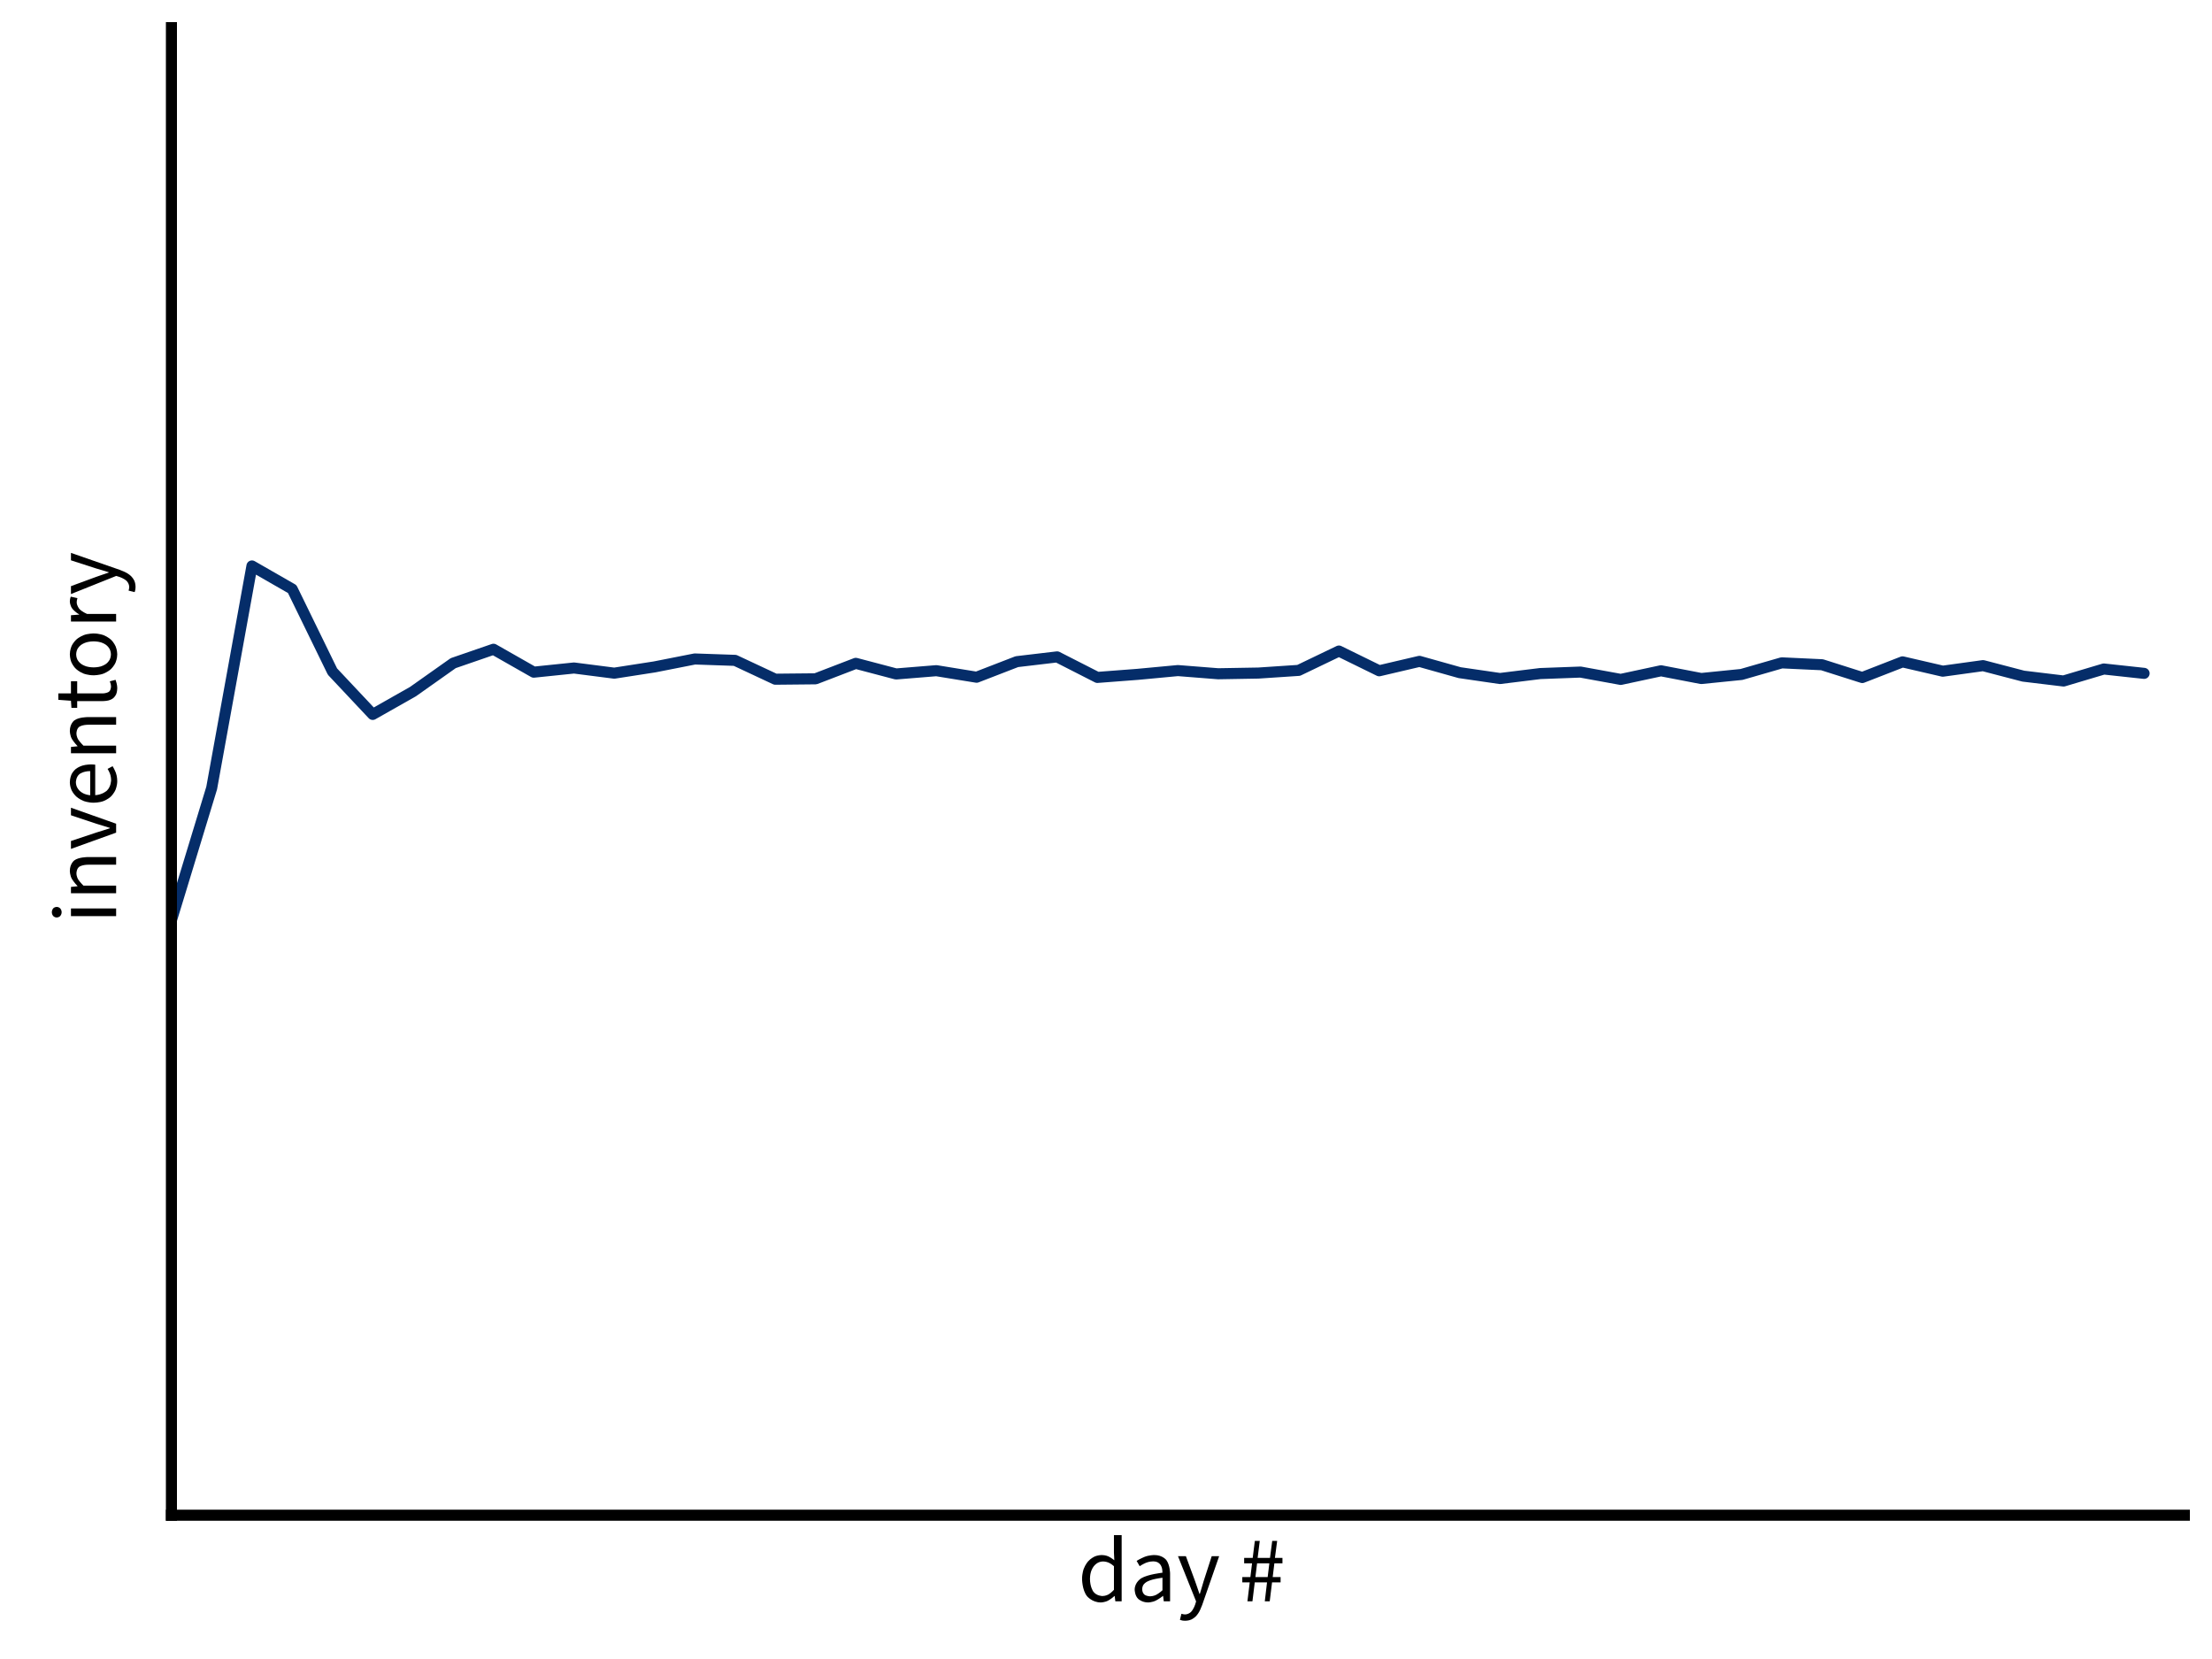
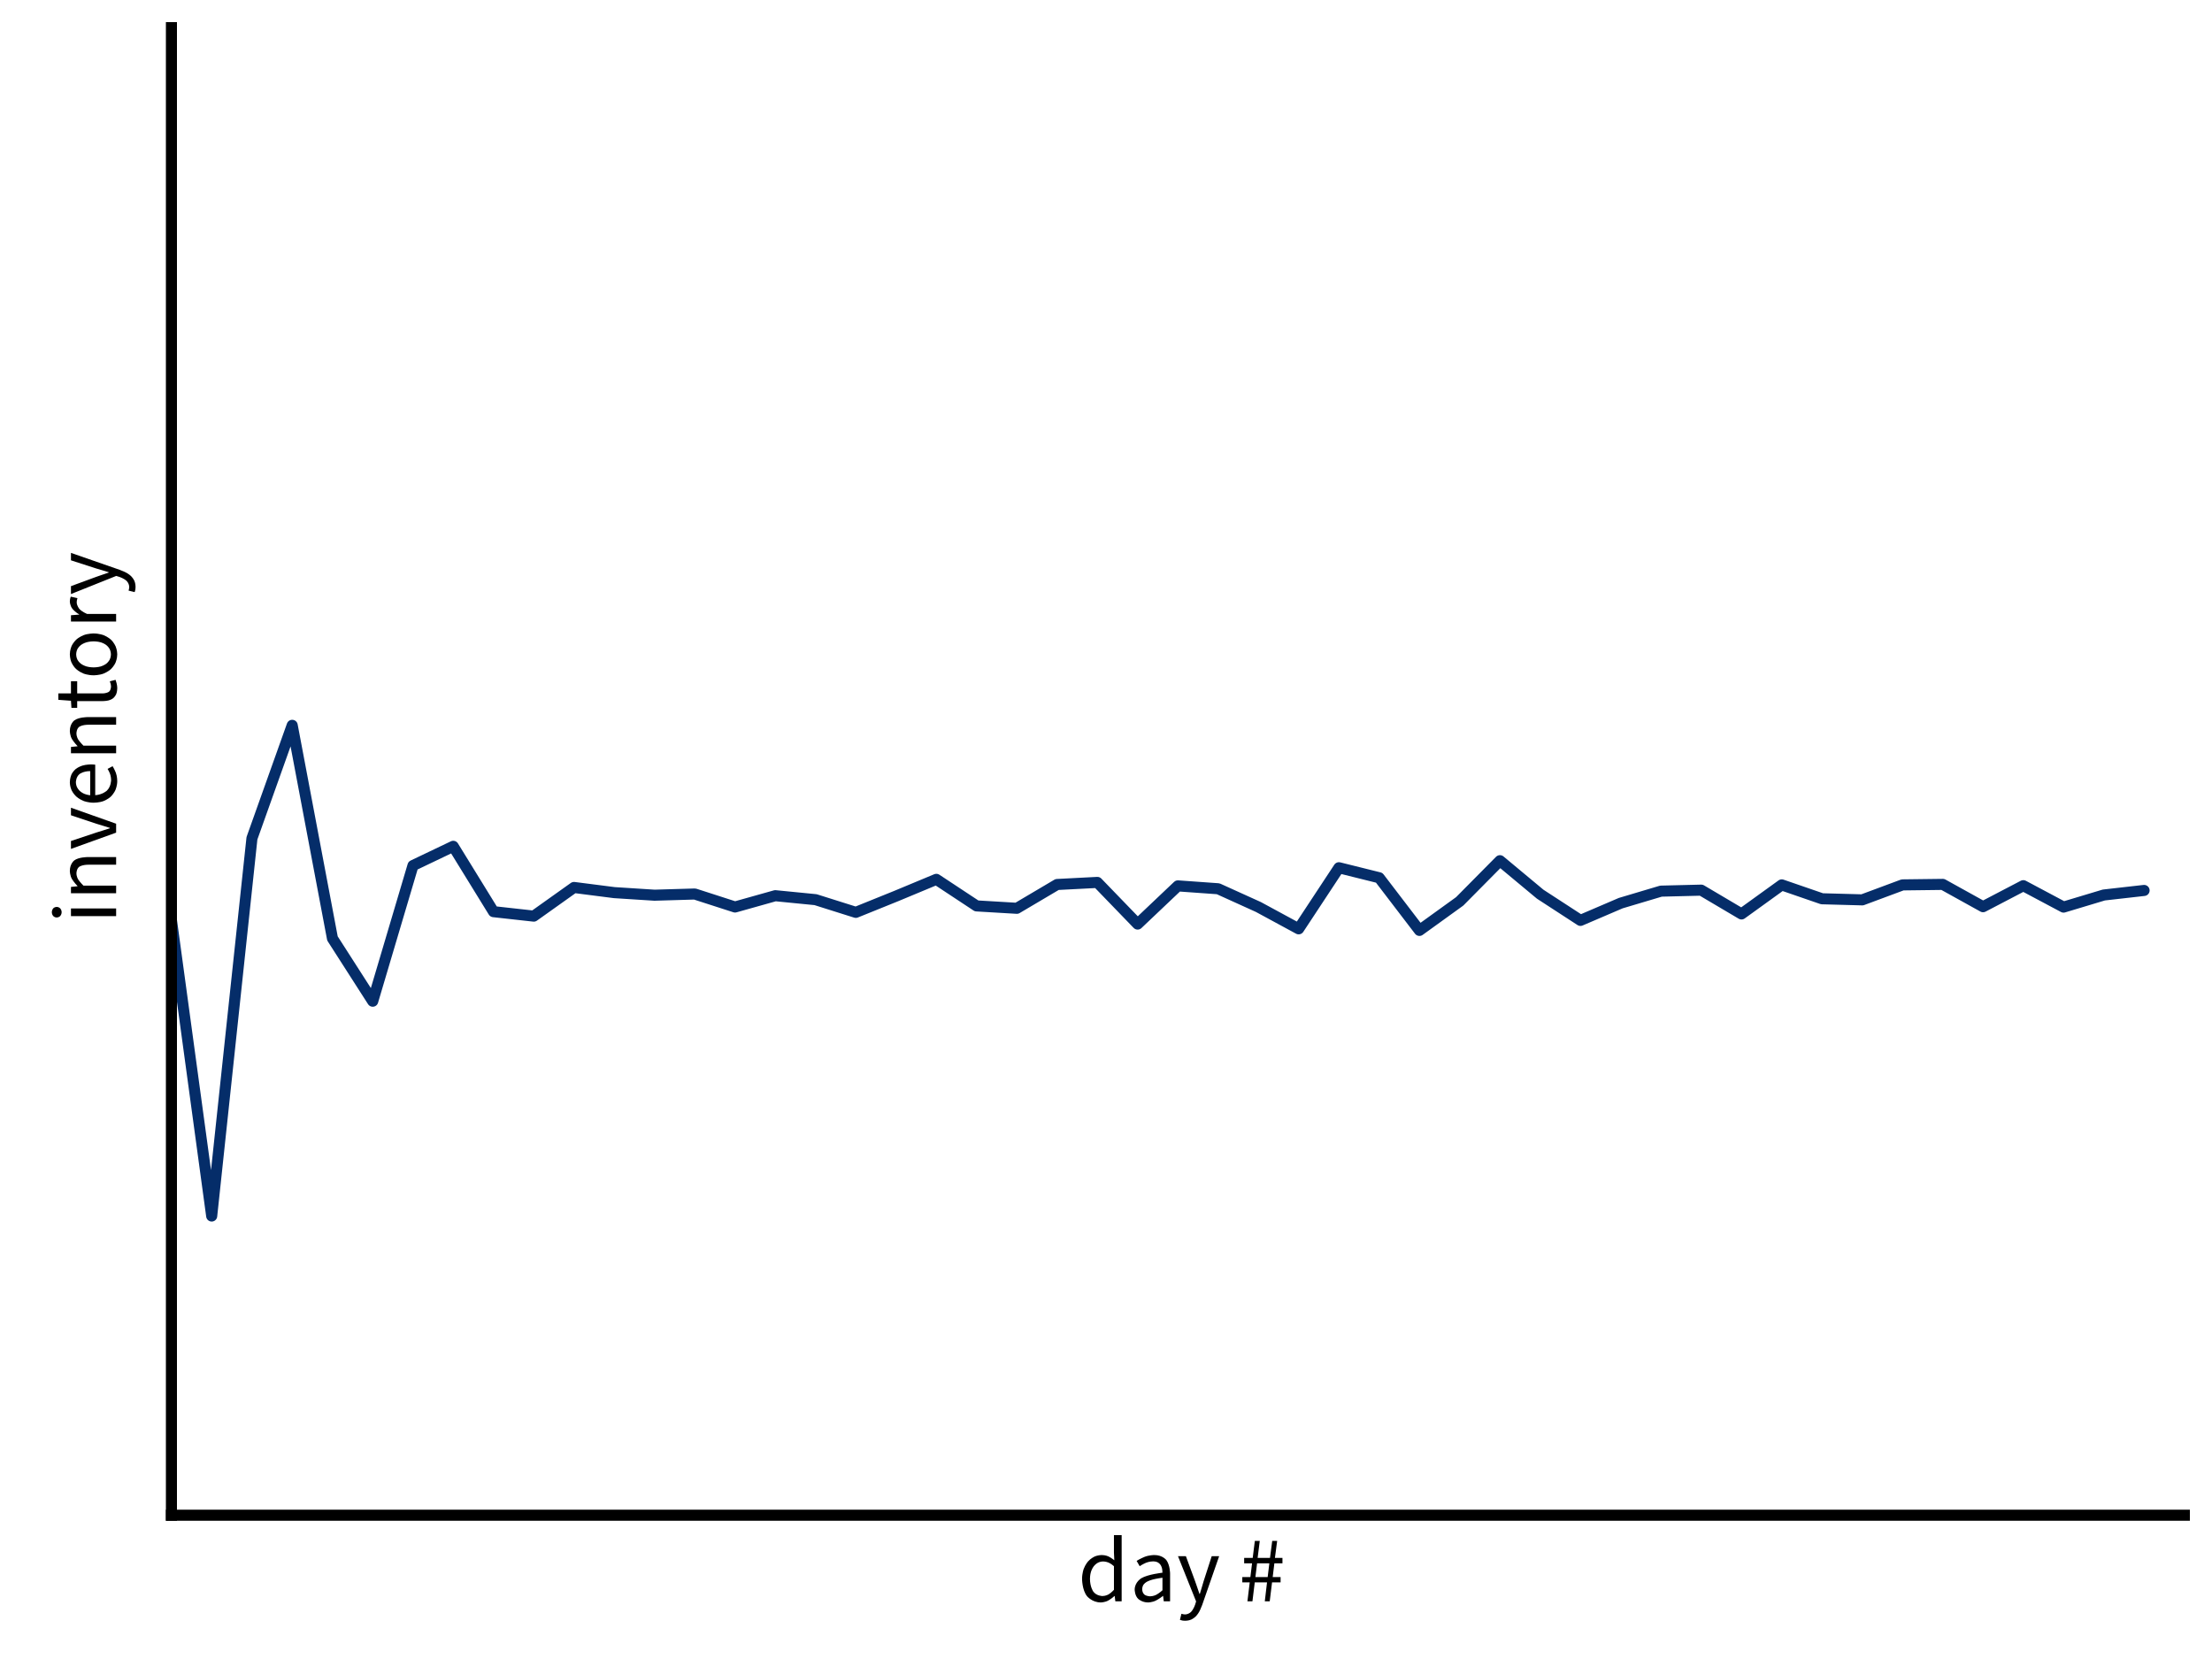
<svg xmlns="http://www.w3.org/2000/svg" height="600" stroke-opacity="1" viewBox="0.0 0.0 800.0 600.0" font-size="1" width="800" stroke="rgb(0,0,0)" version="1.1">
  <defs />
  <g stroke-linejoin="bevel" stroke-opacity="0.0" fill-opacity="0.0" stroke="rgb(0,0,0)" stroke-width="0.0" fill="rgb(0,0,0)" stroke-linecap="butt" stroke-miterlimit="10.0">
    <path d="M 0,0 v 600 h 800 v -600 Z" />
  </g>
  <g stroke-linejoin="round" stroke-opacity="1.0" fill-opacity="0.0" stroke="rgb(5,45,105)" stroke-width="4" fill="rgb(0,0,0)" stroke-linecap="round" stroke-miterlimit="10.0">
    <defs>
      <clipPath id="myClip1">
        <path d="M 62,10 v 538 h 728 v -538 Z" />
      </clipPath>
    </defs>
    <g clip-path="url(#myClip1)">
-       <path d="M 62,332.8 l 14.56,-47.81 l 14.56,-80.305 l 14.56,8.357 l 14.56,29.841 l 14.56,15.494 l 14.56,-8.249 l 14.56,-10.294 l 14.56,-5.021 l 14.56,8.285 l 14.56,-1.506 l 14.56,1.865 l 14.56,-2.26 l 14.56,-2.869 l 14.56,0.502 l 14.56,6.815 l 14.56,-0.143 l 14.56,-5.595 l 14.56,3.838 l 14.56,-1.184 l 14.56,2.367 l 14.56,-5.631 l 14.56,-1.722 l 14.56,7.424 l 14.56,-1.112 l 14.56,-1.363 l 14.56,1.148 l 14.56,-0.251 l 14.56,-0.968 l 14.56,-6.994 l 14.56,7.138 l 14.56,-3.407 l 14.56,4.089 l 14.56,2.116 l 14.56,-1.793 l 14.56,-0.538 l 14.56,2.654 l 14.56,-3.12 l 14.56,2.798 l 14.56,-1.47 l 14.56,-4.196 l 14.56,0.681 l 14.56,4.627 l 14.56,-5.667 l 14.56,3.372 l 14.56,-2.009 l 14.56,3.802 l 14.56,1.758 l 14.56,-4.34 l 14.56,1.578 " />
+       <path d="M 62,332.8 l 14.56,106.99 l 14.56,-136.616 l 14.56,-40.852 l 14.56,77.078 l 14.56,22.704 l 14.56,-49.066 l 14.56,-6.958 l 14.56,23.636 l 14.56,1.614 l 14.56,-10.366 l 14.56,1.865 l 14.56,0.932 l 14.56,-0.43 l 14.56,4.699 l 14.56,-4.089 l 14.56,1.435 l 14.56,4.591 l 14.56,-5.882 l 14.56,-6.061 l 14.56,9.612 l 14.56,0.861 l 14.56,-8.608 l 14.56,-0.753 l 14.56,15.064 l 14.56,-13.809 l 14.56,1.04 l 14.56,6.599 l 14.56,7.891 l 14.56,-22.094 l 14.56,3.623 l 14.56,19.045 l 14.56,-10.509 l 14.56,-14.705 l 14.56,12.123 l 14.56,9.469 l 14.56,-6.241 l 14.56,-4.34 l 14.56,-0.359 l 14.56,8.608 l 14.56,-10.509 l 14.56,5.021 l 14.56,0.395 l 14.56,-5.416 l 14.56,-0.179 l 14.56,8.07 l 14.56,-7.604 l 14.56,7.747 l 14.56,-4.376 l 14.56,-1.65 " />
    </g>
  </g>
  <g stroke-linejoin="bevel" stroke-opacity="0.0" fill-opacity="1.0" stroke="rgb(0,0,0)" stroke-width="0.0" fill="rgb(0,0,0)" stroke-linecap="butt" stroke-miterlimit="10.0">
    <path d="M 42,334.076 ZM 22.302,329.908 c 0,0.807 -0.504,1.361 -0.504 1.361c -0.504,0.555 -1.277,0.555 -1.277 0.555c -0.807,0 -1.294,-0.555 -1.294 -0.555c -0.487,-0.555 -0.487,-1.361 -0.487 -1.361c -0,-0.807 0.487,-1.361 0.487 -1.361c 0.487,-0.555 1.294,-0.555 1.294 -0.555c 0.773,-0 1.277,0.555 1.277 0.555c 0.504,0.555 0.504,1.361 0.504 1.361ZM 22.302,329.908 ZM 25.664,331.319 l -0,-2.756 l 16.336,-0 l 0,2.756 l -16.336,0 ZM 42,325.807 ZM 25.664,323.05 l -0,-2.286 l 2.353,-0.235 l -0,-0.101 c -1.177,-1.177 -1.966,-2.471 -1.966 -2.471c -0.79,-1.294 -0.79,-3.008 -0.79 -3.008c -0,-2.588 1.613,-3.781 1.613 -3.781c 1.613,-1.193 4.773,-1.193 4.773 -1.193l 10.353,-0 l 0,2.756 l -9.983,0 c -2.319,0 -3.345,0.74 -3.345 0.74c -1.025,0.74 -1.025,2.353 -1.025 2.353c 0,1.277 0.639,2.252 0.639 2.252c 0.639,0.975 1.882,2.219 1.882 2.219l 11.832,-0 l 0,2.756 l -16.336,0 ZM 42,307.42 ZM 25.664,307.017 l -0,-2.857 l 9.277,-3.092 c 1.21,-0.37 2.42,-0.756 2.42 -0.756c 1.21,-0.387 2.387,-0.756 2.387 -0.756l -0,-0.135 c -1.177,-0.37 -2.387,-0.74 -2.387 -0.74l -2.42,-0.74 l -9.277,-3.092 l -0,-2.723 l 16.336,5.782 l 0,3.227 ZM 42,291.857 ZM 33.865,290.311 c -2.017,0 -3.613,-0.622 -3.613 -0.622c -1.597,-0.622 -2.706,-1.647 -2.706 -1.647c -1.109,-1.025 -1.698,-2.336 -1.698 -2.336c -0.588,-1.311 -0.588,-2.723 -0.588 -2.723c -0,-1.546 0.538,-2.773 0.538 -2.773c 0.538,-1.227 1.546,-2.05 1.546 -2.05c 1.008,-0.824 2.42,-1.26 2.42 -1.26c 1.412,-0.437 3.16,-0.437 3.16 -0.437c 0.908,-0 1.513,0.101 1.513 0.101l 0,11.025 c 2.655,-0.168 4.202,-1.63 4.202 -1.63c 1.546,-1.462 1.546,-3.815 1.546 -3.815c -0,-1.177 -0.353,-2.168 -0.353 -2.168c -0.353,-0.992 -0.924,-1.899 -0.924 -1.899l 1.815,-0.975 c 0.672,1.076 1.177,2.387 1.177 2.387c 0.504,1.311 0.504,2.992 0.504 2.992c 0,1.647 -0.588,3.076 -0.588 3.076c -0.588,1.429 -1.681,2.487 -1.681 2.487c -1.092,1.059 -2.672,1.664 -2.672 1.664c -1.58,0.605 -3.597,0.605 -3.597 0.605ZM 33.865,290.311 ZM 32.622,278.882 c -2.521,0 -3.849,1.059 -3.849 1.059c -1.328,1.059 -1.328,2.975 -1.328 2.975c 0,0.874 0.353,1.664 0.353 1.664c 0.353,0.79 1.008,1.429 1.008 1.429c 0.655,0.639 1.613,1.059 1.613 1.059c 0.958,0.42 2.202,0.555 2.202 0.555l -0,-8.739 ZM 42,275.185 ZM 25.664,272.429 l -0,-2.286 l 2.353,-0.235 l -0,-0.101 c -1.177,-1.177 -1.966,-2.471 -1.966 -2.471c -0.79,-1.294 -0.79,-3.008 -0.79 -3.008c -0,-2.588 1.613,-3.781 1.613 -3.781c 1.613,-1.193 4.773,-1.193 4.773 -1.193l 10.353,-0 l 0,2.756 l -9.983,0 c -2.319,0 -3.345,0.74 -3.345 0.74c -1.025,0.74 -1.025,2.353 -1.025 2.353c 0,1.277 0.639,2.252 0.639 2.252c 0.639,0.975 1.882,2.219 1.882 2.219l 11.832,-0 l 0,2.756 l -16.336,0 ZM 42,256.798 ZM 27.916,253.571 l 0,2.42 l -2.084,0 l -0.168,-2.555 l -4.571,-0.336 l -0,-2.319 l 4.571,-0 l -0,-4.403 l 2.252,-0 l 0,4.403 l 9.076,-0 c 1.513,-0 2.336,-0.555 2.336 -0.555c 0.824,-0.555 0.824,-1.966 0.824 -1.966c -0,-0.437 -0.135,-0.941 -0.135 -0.941c -0.135,-0.504 -0.302,-0.908 -0.302 -0.908l 2.084,-0.538 c 0.235,0.672 0.42,1.462 0.42 1.462c 0.185,0.79 0.185,1.563 0.185 1.563c 0,1.311 -0.403,2.202 -0.403 2.202c -0.403,0.891 -1.109,1.445 -1.109 1.445c -0.706,0.555 -1.714,0.79 -1.714 0.79c -1.008,0.235 -2.219,0.235 -2.219 0.235l -9.042,0 ZM 42,245.773 ZM 33.865,244.227 c -2.05,0 -3.647,-0.622 -3.647 -0.622c -1.597,-0.622 -2.706,-1.664 -2.706 -1.664c -1.109,-1.042 -1.681,-2.403 -1.681 -2.403c -0.571,-1.361 -0.571,-2.874 -0.571 -2.874c -0,-1.513 0.571,-2.874 0.571 -2.874c 0.571,-1.361 1.681,-2.403 1.681 -2.403c 1.109,-1.042 2.706,-1.664 2.706 -1.664c 1.597,-0.622 3.647,-0.622 3.647 -0.622c 2.017,-0 3.613,0.622 3.613 0.622c 1.597,0.622 2.689,1.664 2.689 1.664c 1.092,1.042 1.664,2.403 1.664 2.403c 0.571,1.361 0.571,2.874 0.571 2.874c 0,1.513 -0.571,2.874 -0.571 2.874c -0.571,1.361 -1.664,2.403 -1.664 2.403c -1.092,1.042 -2.689,1.664 -2.689 1.664c -1.597,0.622 -3.613,0.622 -3.613 0.622ZM 33.865,244.227 ZM 33.865,241.37 c 1.412,-0 2.555,-0.336 2.555 -0.336c 1.143,-0.336 1.966,-0.958 1.966 -0.958c 0.824,-0.622 1.277,-1.496 1.277 -1.496c 0.454,-0.874 0.454,-1.916 0.454 -1.916c -0,-1.042 -0.454,-1.916 -0.454 -1.916c -0.454,-0.874 -1.277,-1.496 -1.277 -1.496c -0.824,-0.622 -1.966,-0.958 -1.966 -0.958c -1.143,-0.336 -2.555,-0.336 -2.555 -0.336c -1.412,0 -2.571,0.336 -2.571 0.336c -1.16,0.336 -2,0.958 -2 0.958c -0.84,0.622 -1.294,1.496 -1.294 1.496c -0.454,0.874 -0.454,1.916 -0.454 1.916c 0,1.042 0.454,1.916 0.454 1.916c 0.454,0.874 1.294,1.496 1.294 1.496c 0.84,0.622 2,0.958 2 0.958c 1.16,0.336 2.571,0.336 2.571 0.336ZM 42,227.555 ZM 25.664,224.798 l -0,-2.286 l 2.958,-0.235 l -0,-0.101 c -1.546,-0.84 -2.454,-2.034 -2.454 -2.034c -0.908,-1.193 -0.908,-2.605 -0.908 -2.605c -0,-0.975 0.336,-1.748 0.336 -1.748l 2.42,0.538 c -0.135,0.403 -0.202,0.74 -0.202 0.74c -0.067,0.336 -0.067,0.84 -0.067 0.84c 0,1.042 0.84,2.168 0.84 2.168c 0.84,1.126 2.924,1.966 2.924 1.966l 10.487,-0 l 0,2.756 l -16.336,0 ZM 42,215.252 ZM 46.504,213.605 l 0.151,-0.605 c 0,0 0.084,-0.639 0.084 -0.639c -0,-1.412 -0.992,-2.303 -0.992 -2.303c -0.992,-0.891 -2.504,-1.395 -2.504 -1.395l -1.21,-0.37 l -16.37,6.555 l -0,-2.857 l 9.042,-3.328 c 1.076,-0.37 2.269,-0.79 2.269 -0.79c 1.193,-0.42 2.336,-0.79 2.336 -0.79l -0,-0.135 c -1.109,-0.37 -2.319,-0.706 -2.319 -0.706c -1.21,-0.336 -2.286,-0.672 -2.286 -0.672l -9.042,-2.924 l -0,-2.689 l 17.681,6.151 c 1.21,0.437 2.252,0.975 2.252 0.975c 1.042,0.538 1.798,1.277 1.798 1.277c 0.756,0.74 1.193,1.681 1.193 1.681c 0.437,0.941 0.437,2.185 0.437 2.185c 0,0.571 -0.084,1.042 -0.084 1.042c -0.084,0.471 -0.252,0.874 -0.252 0.874l -2.185,-0.538 h 0 Z" />
  </g>
  <g stroke-linejoin="miter" stroke-opacity="1.0" fill-opacity="0.0" stroke="rgb(0,0,0)" stroke-width="4" fill="rgb(0,0,0)" stroke-linecap="square" stroke-miterlimit="10.0">
    <path d="M 62,548 v -538 " />
  </g>
  <g stroke-linejoin="miter" stroke-opacity="1.0" fill-opacity="0.0" stroke="rgb(0,0,0)" stroke-width="4" fill="rgb(0,0,0)" stroke-linecap="square" stroke-miterlimit="10.0">
    <path d="M 62,548 h 728 " />
  </g>
  <g stroke-linejoin="bevel" stroke-opacity="0.0" fill-opacity="1.0" stroke="rgb(0,0,0)" stroke-width="0.0" fill="rgb(0,0,0)" stroke-linecap="butt" stroke-miterlimit="10.0">
    <path d="M 389.765,579.143 ZM 391.344,571.008 c 0,-1.983 0.588,-3.58 0.588 -3.58c 0.588,-1.597 1.563,-2.706 1.563 -2.706c 0.975,-1.109 2.252,-1.714 2.252 -1.714c 1.277,-0.605 2.689,-0.605 2.689 -0.605c 1.412,0 2.454,0.504 2.454 0.504c 1.042,0.504 2.118,1.378 2.118 1.378l -0.135,-2.79 v -6.286 h 2.79 v 23.933 h -2.286 l -0.235,-1.916 h -0.101 c -0.975,0.941 -2.235,1.63 -2.235 1.63c -1.26,0.689 -2.706,0.689 -2.706 0.689c -3.092,-0 -4.924,-2.219 -4.924 -2.219c -1.832,-2.219 -1.832,-6.319 -1.832 -6.319ZM 391.344,571.008 ZM 394.202,570.975 c 0,2.958 1.177,4.605 1.177 4.605c 1.177,1.647 3.328,1.647 3.328 1.647c 1.143,0 2.151,-0.555 2.151 -0.555c 1.008,-0.555 2.017,-1.698 2.017 -1.698v -8.538 c -1.042,-0.941 -2,-1.328 -2 -1.328c -0.958,-0.387 -1.966,-0.387 -1.966 -0.387c -0.975,-0 -1.832,0.454 -1.832 0.454c -0.857,0.454 -1.496,1.277 -1.496 1.277c -0.639,0.824 -1.008,1.966 -1.008 1.966c -0.37,1.143 -0.37,2.555 -0.37 2.555ZM 408.42,579.143 ZM 410.37,574.908 c 0,-2.689 2.403,-4.118 2.403 -4.118c 2.403,-1.429 7.647,-2 7.647 -2c 0,-0.773 -0.151,-1.513 -0.151 -1.513c -0.151,-0.74 -0.538,-1.311 -0.538 -1.311c -0.387,-0.571 -1.025,-0.924 -1.025 -0.924c -0.639,-0.353 -1.647,-0.353 -1.647 -0.353c -1.445,-0 -2.672,0.538 -2.672 0.538c -1.227,0.538 -2.202,1.21 -2.202 1.21l -1.109,-1.916 c 1.143,-0.74 2.79,-1.429 2.79 -1.429c 1.647,-0.689 3.63,-0.689 3.63 -0.689c 2.992,0 4.336,1.832 4.336 1.832c 1.345,1.832 1.345,4.891 1.345 4.891v 10.017 h -2.286 l -0.235,-1.95 h -0.067 c -1.177,0.975 -2.538,1.664 -2.538 1.664c -1.361,0.689 -2.874,0.689 -2.874 0.689c -2.084,-0 -3.445,-1.21 -3.445 -1.21c -1.361,-1.21 -1.361,-3.429 -1.361 -3.429ZM 410.37,574.908 ZM 413.092,574.706 c 0,1.412 0.824,2.017 0.824 2.017c 0.824,0.605 2.034,0.605 2.034 0.605c 1.177,0 2.235,-0.555 2.235 -0.555c 1.059,-0.555 2.235,-1.63 2.235 -1.63v -4.538 c -2.05,0.269 -3.462,0.639 -3.462 0.639c -1.412,0.37 -2.269,0.874 -2.269 0.874c -0.857,0.504 -1.227,1.16 -1.227 1.16c -0.37,0.655 -0.37,1.429 -0.37 1.429ZM 425.63,579.143 ZM 427.277,583.647 l 0.605,0.151 c 0,0 0.639,0.084 0.639 0.084c 1.412,0 2.303,-0.992 2.303 -0.992c 0.891,-0.992 1.395,-2.504 1.395 -2.504l 0.37,-1.21 l -6.555,-16.37 h 2.857 l 3.328,9.042 c 0.37,1.076 0.79,2.269 0.79 2.269c 0.42,1.193 0.79,2.336 0.79 2.336h 0.135 c 0.37,-1.109 0.706,-2.319 0.706 -2.319c 0.336,-1.21 0.672,-2.286 0.672 -2.286l 2.924,-9.042 h 2.689 l -6.151,17.681 c -0.437,1.21 -0.975,2.252 -0.975 2.252c -0.538,1.042 -1.277,1.798 -1.277 1.798c -0.74,0.756 -1.681,1.193 -1.681 1.193c -0.941,0.437 -2.185,0.437 -2.185 0.437c -0.571,-0 -1.042,-0.084 -1.042 -0.084c -0.471,-0.084 -0.874,-0.252 -0.874 -0.252l 0.538,-2.185 h 0 ZM 448.118,579.143 ZM 451.983,572.286 h -2.689 v -1.916 h 2.924 l 0.605,-4.975 h -2.857 v -1.95 h 3.092 l 0.773,-6.151 h 1.782 l -0.773,6.151 h 4.471 l 0.807,-6.151 h 1.782 l -0.807,6.151 h 2.723 v 1.95 h -2.924 l -0.605,4.975 h 2.857 v 1.916 h -3.092 l -0.84,6.857 h -1.782 l 0.807,-6.857 h -4.437 l -0.84,6.857 h -1.815 ZM 451.983,572.286 ZM 458.471,570.37 l 0.605,-4.975 h -4.437 l -0.605,4.975 h 4.437 Z" />
  </g>
</svg>
